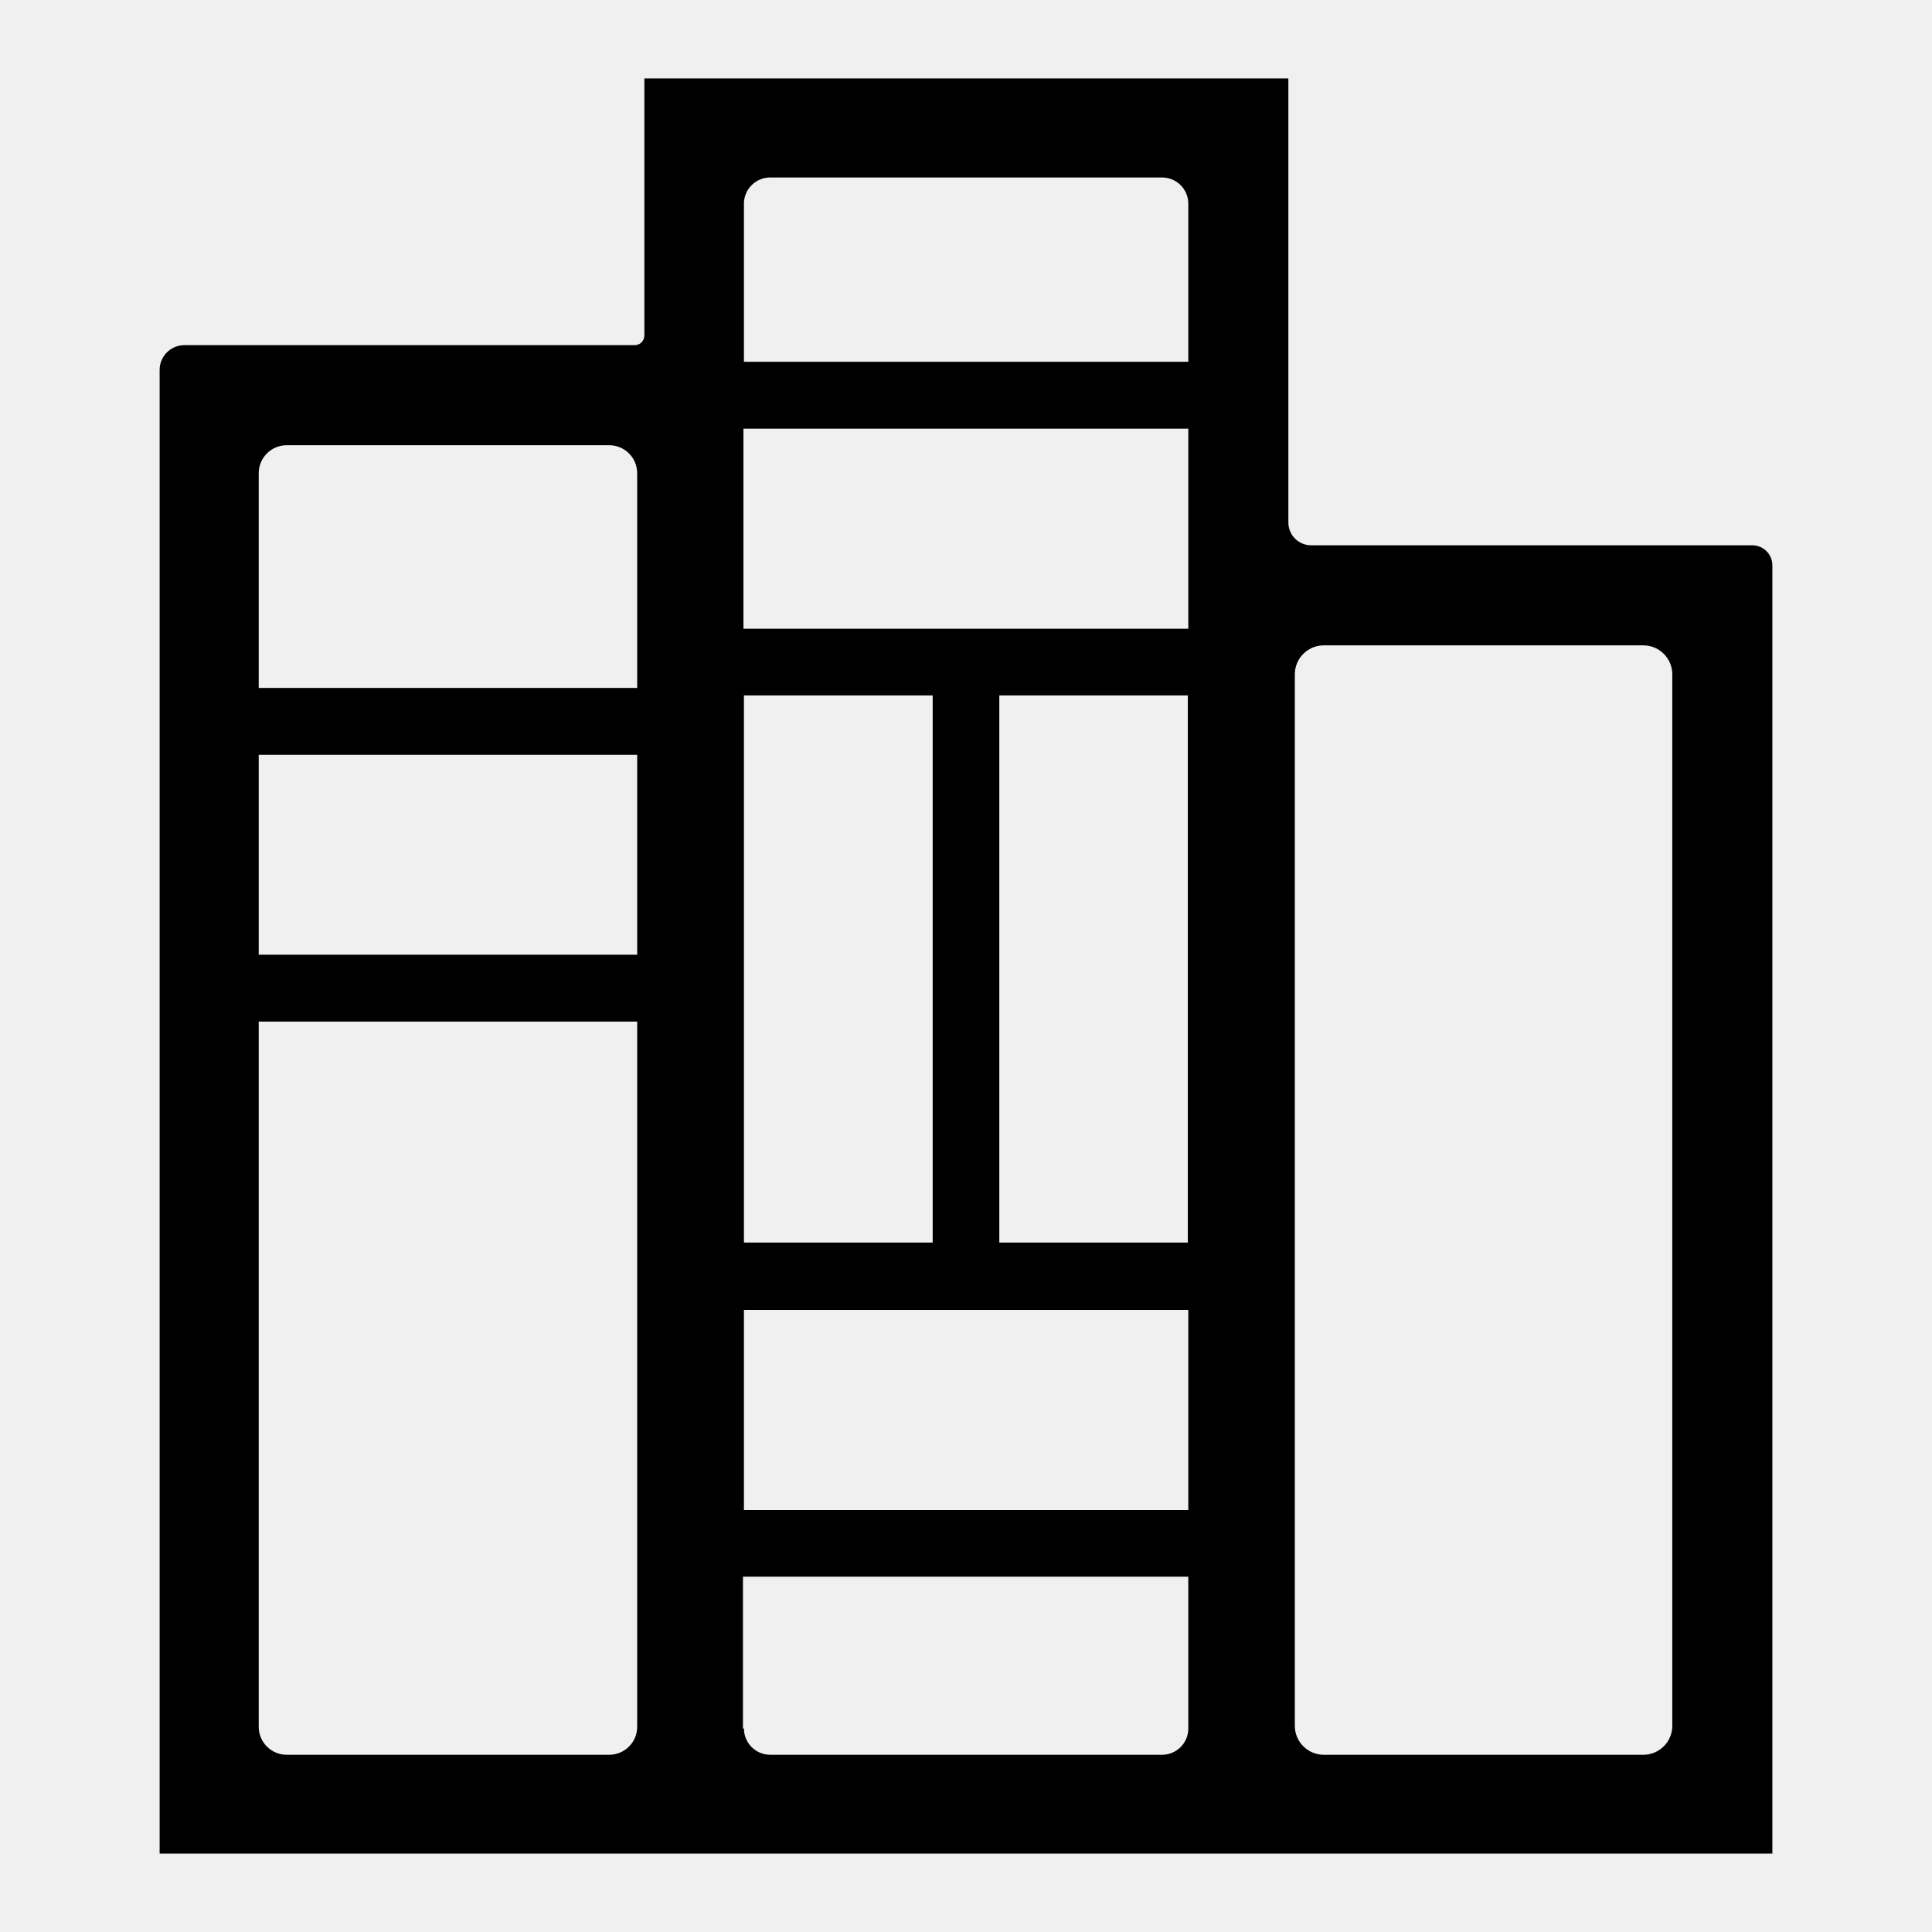
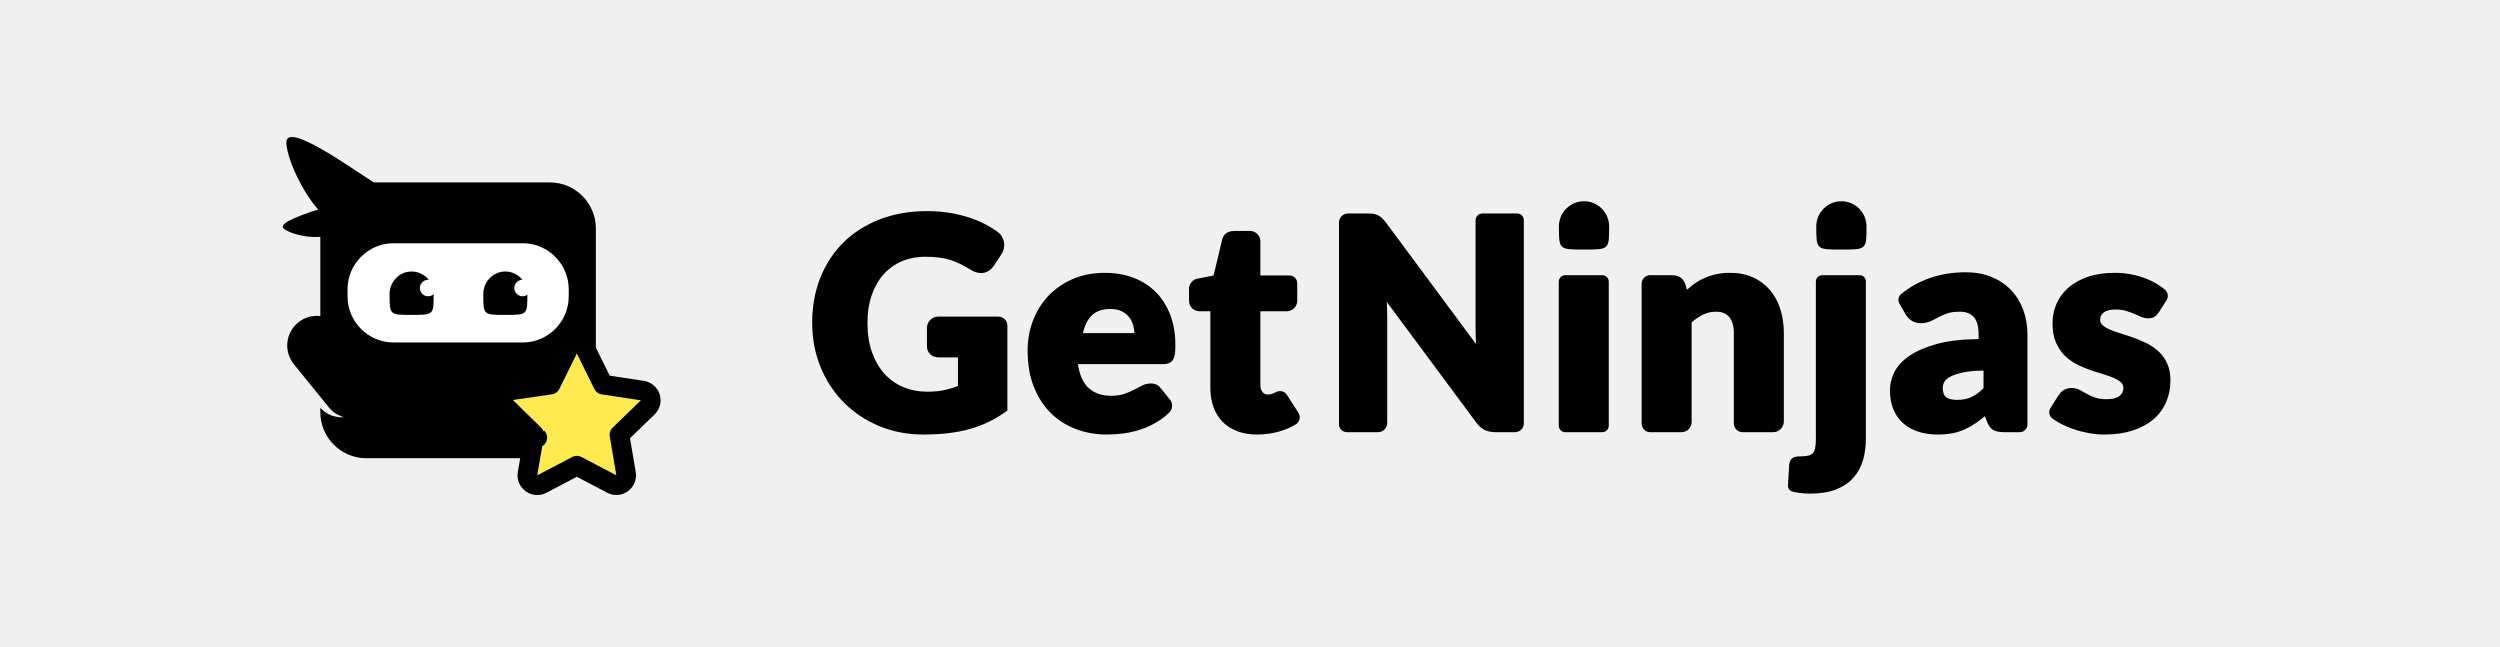
- <svg xmlns="http://www.w3.org/2000/svg" id="Layer_1" data-name="Layer 1" viewBox="0 0 78 78" version="1.1" width="78" height="78">
-   <defs id="defs859">
-     <style id="style857">.cls-1{fill:#fff;}</style>
-   </defs>
-   <path class="cls-1" d="M 52.015,21.095 V 3.165 h -26 V 13.545 a 0.39,0.39 0 0 1 -0.39,0.39 H 7.445 a 1,1 0 0 0 -1,1 v 59.9 h 65.11 v -52.01 a 0.81,0.81 0 0 0 -0.81,-0.81 h -17.81 a 0.92,0.92 0 0 1 -0.92,-0.92 z m -22,4.29 v -8.08 h 17.96 v 8.08 z m 17.94,2.69 v 22.09 h -17.92 v -22.09 z m -17.92,24.81 h 17.94 v 8.08 H 30.035 Z M 47.975,8.265 V 14.605 H 30.035 V 8.265 a 1.06,1.06 0 0 1 1.06,-1.1 h 15.82 a 1.06,1.06 0 0 1 1.06,1.1 z M 25.725,38.545 h -15.28 v -8.07 h 15.28 z m 0,-19.45 v 8.68 h -15.28 v -8.67 a 1.13,1.13 0 0 1 1.13,-1.13 h 13 a 1.13,1.13 0 0 1 1.15,1.13 z m -15.28,50.62 v -28.47 h 15.28 v 28.47 a 1.13,1.13 0 0 1 -1.13,1.13 h -13 a 1.13,1.13 0 0 1 -1.15,-1.13 z m 19.55,0.07 v -6.13 h 17.98 v 6.13 a 1.06,1.06 0 0 1 -1.06,1.06 h -15.82 a 1.06,1.06 0 0 1 -1.06,-1.06 z m 36.35,1.06 h -12.9 a 1.17,1.17 0 0 1 -1.17,-1.17 v -42.45 a 1.17,1.17 0 0 1 1.17,-1.17 h 12.9 a 1.17,1.17 0 0 1 1.17,1.17 v 42.45 a 1.17,1.17 0 0 1 -1.17,1.17 z" id="path863" style="fill:#000000" />
-   <path class="cls-1" d="m 38.995,51.652 a 1.35,1.35 0 0 0 1.35,-1.35 v -22.72 a 1.35,1.35 0 0 0 -2.69,0 v 22.72 a 1.35,1.35 0 0 0 1.34,1.35 z" id="path865" style="fill:#000000" />
+ <svg xmlns="http://www.w3.org/2000/svg" width="205" height="53" viewBox="0 0 205 53" fill="none">
+   <path d="M81.87 25.962C82.276 25.962 82.606 26.294 82.606 26.701V33.659L82.529 33.716C82.074 34.049 81.594 34.341 81.102 34.582C80.608 34.823 80.076 35.025 79.52 35.179C78.966 35.334 78.367 35.449 77.739 35.522C77.114 35.595 76.434 35.632 75.719 35.632C74.42 35.632 73.2 35.398 72.093 34.937C70.987 34.475 70.016 33.829 69.205 33.016C68.395 32.203 67.751 31.225 67.292 30.111C66.833 28.997 66.599 27.77 66.599 26.466C66.599 25.139 66.822 23.901 67.261 22.788C67.701 21.672 68.339 20.695 69.159 19.885C69.978 19.075 70.981 18.437 72.14 17.987C73.297 17.54 74.606 17.312 76.031 17.312C76.766 17.312 77.469 17.374 78.118 17.496C78.767 17.619 79.375 17.788 79.922 17.999C80.471 18.212 80.982 18.469 81.439 18.764C81.553 18.837 81.67 18.918 81.788 19C82.377 19.42 82.525 20.229 82.124 20.84L81.519 21.763C81.391 21.956 81.236 22.108 81.058 22.219C80.635 22.479 80.119 22.445 79.604 22.121C79.293 21.934 78.993 21.769 78.714 21.631C78.44 21.495 78.156 21.384 77.873 21.299C77.589 21.214 77.284 21.151 76.968 21.113C76.648 21.074 76.285 21.054 75.886 21.054C75.157 21.054 74.492 21.185 73.911 21.442C73.331 21.698 72.83 22.065 72.422 22.532C72.013 23 71.692 23.572 71.47 24.232C71.245 24.896 71.131 25.647 71.131 26.466C71.131 27.371 71.257 28.185 71.504 28.884C71.751 29.58 72.095 30.174 72.528 30.651C72.96 31.126 73.478 31.493 74.07 31.742C74.663 31.992 75.324 32.119 76.031 32.119C76.575 32.119 77.062 32.072 77.479 31.979C77.855 31.895 78.216 31.784 78.554 31.651V29.307H77.015C76.71 29.307 76.464 29.22 76.285 29.05C76.102 28.877 76.01 28.656 76.01 28.394V26.888C76.01 26.377 76.423 25.962 76.931 25.962H81.87ZM94.76 23.934C95.268 24.44 95.67 25.068 95.954 25.801C96.238 26.53 96.381 27.365 96.381 28.285C96.381 28.575 96.369 28.815 96.344 28.998C96.316 29.204 96.264 29.366 96.186 29.494C96.099 29.634 95.98 29.734 95.832 29.789C95.702 29.837 95.545 29.861 95.352 29.861H88.391C88.522 30.745 88.81 31.398 89.25 31.801C89.724 32.236 90.348 32.456 91.103 32.456C91.513 32.456 91.868 32.407 92.16 32.309C92.46 32.209 92.73 32.095 92.965 31.972C93.21 31.843 93.435 31.726 93.639 31.621C93.87 31.504 94.115 31.444 94.368 31.444C94.728 31.444 95.006 31.581 95.195 31.85L95.936 32.767C96.192 33.084 96.166 33.55 95.879 33.828C95.594 34.103 95.291 34.341 94.978 34.537C94.523 34.821 94.049 35.046 93.57 35.207C93.093 35.366 92.609 35.478 92.129 35.54C91.655 35.601 91.197 35.632 90.767 35.632C89.876 35.632 89.028 35.484 88.247 35.192C87.46 34.899 86.764 34.457 86.175 33.879C85.587 33.301 85.116 32.573 84.775 31.717C84.436 30.863 84.264 29.859 84.264 28.731C84.264 27.876 84.412 27.054 84.702 26.29C84.994 25.523 85.419 24.841 85.966 24.262C86.514 23.684 87.185 23.22 87.961 22.882C88.737 22.544 89.626 22.372 90.599 22.372C91.442 22.372 92.225 22.506 92.928 22.77C93.634 23.035 94.251 23.427 94.76 23.934ZM105.599 32.483L106.454 33.825C106.541 33.962 106.591 34.123 106.574 34.284C106.553 34.503 106.436 34.689 106.255 34.799C105.871 35.032 105.45 35.218 105.002 35.352C104.388 35.538 103.744 35.632 103.088 35.632C102.475 35.632 101.926 35.54 101.454 35.36C100.978 35.178 100.57 34.916 100.245 34.581C99.919 34.245 99.669 33.834 99.5 33.361C99.333 32.894 99.249 32.365 99.249 31.791V25.524H98.382C98.143 25.524 97.934 25.444 97.762 25.287C97.586 25.127 97.497 24.894 97.497 24.598V23.686C97.497 23.278 97.785 22.928 98.184 22.85L99.511 22.592L100.215 19.663C100.297 19.332 100.537 18.939 101.215 18.939H102.505C102.971 18.939 103.349 19.318 103.349 19.785V22.589H105.74C106.09 22.589 106.374 22.874 106.374 23.225V24.657C106.374 25.136 105.987 25.524 105.51 25.524H103.349V31.538C103.349 31.784 103.407 31.987 103.521 32.141C103.625 32.28 103.773 32.348 103.975 32.348C104.092 32.348 104.189 32.337 104.262 32.314C104.342 32.29 104.412 32.262 104.469 32.231C104.54 32.193 104.607 32.161 104.669 32.131C104.755 32.09 104.853 32.071 104.96 32.071C105.114 32.071 105.244 32.11 105.345 32.188C105.432 32.255 105.516 32.352 105.599 32.483ZM124.411 17.505C124.71 17.505 124.953 17.749 124.953 18.049V34.722C124.953 35.117 124.632 35.439 124.239 35.439H122.651C122.314 35.439 122.021 35.385 121.782 35.279C121.537 35.169 121.303 34.972 121.085 34.691L113.712 24.751C113.717 24.836 113.722 24.92 113.726 25.003C113.743 25.298 113.752 25.579 113.752 25.839V34.68C113.752 35.098 113.412 35.439 112.996 35.439H110.447C110.087 35.439 109.796 35.145 109.796 34.784V18.252C109.796 17.84 110.13 17.505 110.54 17.505H112.121C112.305 17.505 112.462 17.513 112.591 17.531C112.729 17.549 112.855 17.584 112.968 17.637C113.081 17.689 113.191 17.763 113.293 17.856C113.388 17.942 113.495 18.058 113.612 18.201L121.04 28.218C121.033 28.108 121.027 27.998 121.021 27.892C121.006 27.572 120.997 27.267 120.997 26.984V18.069C120.997 17.758 121.249 17.505 121.559 17.505H124.411ZM131.386 22.565C131.679 22.565 131.919 22.805 131.919 23.1V34.904C131.919 35.199 131.679 35.44 131.386 35.44H128.353C128.058 35.44 127.819 35.199 127.819 34.904V23.1C127.819 22.805 128.058 22.565 128.353 22.565H131.386ZM145.137 23.782C145.512 24.221 145.798 24.75 145.99 25.354C146.179 25.952 146.275 26.61 146.275 27.309V34.556C146.275 35.043 145.88 35.439 145.395 35.439H142.889C142.495 35.439 142.175 35.118 142.175 34.723V27.309C142.175 26.747 142.048 26.307 141.798 26.002C141.554 25.705 141.197 25.56 140.708 25.56C140.331 25.56 139.971 25.643 139.639 25.806C139.32 25.962 139.008 26.173 138.713 26.431V34.61C138.713 35.067 138.342 35.439 137.887 35.439H135.318C134.93 35.439 134.613 35.122 134.613 34.731V23.268C134.613 22.881 134.927 22.565 135.314 22.565H137.107C137.376 22.565 137.607 22.628 137.794 22.754C137.987 22.882 138.123 23.075 138.201 23.326L138.33 23.761C138.506 23.607 138.686 23.461 138.866 23.326C139.131 23.126 139.42 22.954 139.723 22.817C140.026 22.68 140.357 22.57 140.708 22.491C141.061 22.412 141.449 22.372 141.86 22.372C142.564 22.372 143.198 22.497 143.745 22.744C144.292 22.992 144.761 23.341 145.137 23.782ZM152.501 22.565C152.776 22.565 153 22.79 153 23.067V36.009C153 36.61 152.923 37.186 152.771 37.718C152.616 38.261 152.356 38.744 151.999 39.153C151.64 39.562 151.164 39.89 150.583 40.125C150.006 40.358 149.286 40.476 148.442 40.476C148.13 40.476 147.837 40.457 147.57 40.42C147.382 40.394 147.189 40.359 146.994 40.315C146.762 40.263 146.597 40.041 146.612 39.8L146.716 38.094C146.738 37.869 146.817 37.699 146.952 37.586C147.086 37.474 147.308 37.421 147.65 37.421C147.921 37.421 148.142 37.399 148.309 37.355C148.458 37.316 148.571 37.252 148.655 37.159C148.74 37.064 148.802 36.929 148.839 36.758C148.879 36.566 148.901 36.314 148.901 36.009V23.091C148.901 22.801 149.136 22.565 149.424 22.565H152.501ZM164.895 23.774C165.331 24.228 165.67 24.776 165.903 25.399C166.134 26.02 166.251 26.707 166.251 27.442V34.805C166.251 35.155 165.967 35.439 165.62 35.439H164.357C163.969 35.439 163.679 35.385 163.469 35.272C163.247 35.153 163.07 34.924 162.932 34.571L162.763 34.13C162.519 34.33 162.281 34.511 162.052 34.67C161.757 34.876 161.446 35.054 161.129 35.199C160.809 35.345 160.464 35.455 160.102 35.526C159.742 35.596 159.341 35.632 158.907 35.632C158.323 35.632 157.782 35.553 157.302 35.399C156.815 35.242 156.394 35.008 156.051 34.701C155.707 34.393 155.438 34.006 155.252 33.55C155.067 33.098 154.973 32.571 154.973 31.985C154.973 31.515 155.093 31.028 155.328 30.536C155.566 30.041 155.979 29.587 156.556 29.187C157.123 28.794 157.893 28.462 158.845 28.199C159.752 27.95 160.896 27.818 162.247 27.806V27.461C162.247 26.776 162.112 26.281 161.847 25.991C161.582 25.701 161.209 25.56 160.708 25.56C160.291 25.56 159.948 25.605 159.689 25.694C159.421 25.787 159.179 25.892 158.969 26.006C158.745 26.129 158.525 26.241 158.315 26.337C158.082 26.445 157.805 26.499 157.492 26.499C157.197 26.499 156.941 26.425 156.73 26.279C156.526 26.139 156.363 25.961 156.246 25.752L155.755 24.899C155.604 24.635 155.664 24.296 155.895 24.108C156.589 23.547 157.357 23.115 158.178 22.822C159.111 22.492 160.123 22.324 161.189 22.324C161.961 22.324 162.67 22.452 163.294 22.706C163.92 22.96 164.459 23.319 164.895 23.774ZM177.712 29.809C177.887 30.194 177.975 30.659 177.975 31.189C177.975 31.83 177.857 32.431 177.623 32.975C177.388 33.522 177.034 33.999 176.569 34.394C176.108 34.786 175.533 35.094 174.861 35.31C174.192 35.524 173.415 35.632 172.552 35.632C172.119 35.632 171.679 35.59 171.245 35.508C170.812 35.426 170.389 35.315 169.988 35.176C169.584 35.036 169.203 34.867 168.859 34.674C168.65 34.557 168.457 34.432 168.284 34.304C168.025 34.113 167.958 33.748 168.131 33.473L168.791 32.424C168.91 32.24 169.055 32.093 169.222 31.986C169.396 31.875 169.62 31.818 169.887 31.818C170.135 31.818 170.362 31.875 170.562 31.986L171.12 32.3C171.31 32.406 171.536 32.507 171.794 32.6C172.04 32.688 172.359 32.733 172.744 32.733C173.013 32.733 173.24 32.705 173.423 32.651C173.596 32.598 173.733 32.529 173.833 32.443C173.93 32.358 174.002 32.262 174.047 32.16C174.092 32.056 174.115 31.948 174.115 31.839C174.115 31.643 174.052 31.487 173.921 31.363C173.771 31.218 173.568 31.091 173.318 30.984C173.053 30.871 172.747 30.764 172.41 30.667C172.06 30.566 171.699 30.449 171.337 30.32C170.972 30.19 170.606 30.03 170.251 29.846C169.887 29.657 169.557 29.414 169.272 29.124C168.985 28.83 168.749 28.468 168.573 28.046C168.396 27.623 168.306 27.108 168.306 26.514C168.306 25.961 168.414 25.427 168.627 24.927C168.842 24.425 169.167 23.979 169.594 23.601C170.019 23.224 170.557 22.922 171.194 22.702C171.828 22.483 172.575 22.372 173.416 22.372C173.873 22.372 174.323 22.414 174.754 22.496C175.184 22.578 175.593 22.695 175.97 22.843C176.348 22.992 176.699 23.17 177.012 23.372C177.191 23.488 177.361 23.613 177.517 23.742C177.778 23.958 177.835 24.339 177.65 24.628L177.033 25.593C176.921 25.77 176.797 25.9 176.663 25.979C176.387 26.144 175.939 26.141 175.55 25.972L174.98 25.725C174.784 25.641 174.559 25.56 174.31 25.486C174.073 25.415 173.796 25.379 173.488 25.379C173.059 25.379 172.73 25.458 172.512 25.614C172.311 25.759 172.213 25.955 172.213 26.213C172.213 26.392 172.274 26.536 172.399 26.652C172.546 26.789 172.748 26.913 172.999 27.02C173.263 27.133 173.568 27.242 173.903 27.344C174.25 27.449 174.608 27.568 174.968 27.697C175.334 27.827 175.696 27.982 176.046 28.157C176.405 28.337 176.73 28.562 177.014 28.826C177.302 29.095 177.538 29.426 177.712 29.809ZM129.889 20.463C127.831 20.463 127.831 20.463 127.831 18.569C127.831 17.427 128.752 16.502 129.889 16.502C131.026 16.502 131.949 17.427 131.949 18.569C131.949 20.463 131.949 20.463 129.889 20.463ZM150.994 20.463C148.935 20.463 148.935 20.463 148.935 18.569C148.935 17.427 149.857 16.502 150.994 16.502C152.131 16.502 153.053 17.427 153.053 18.569C153.053 20.463 153.053 20.463 150.994 20.463ZM88.804 27.317H93.027C93.014 27.104 92.98 26.893 92.925 26.69C92.856 26.435 92.742 26.204 92.586 26.004C92.433 25.807 92.226 25.645 91.974 25.521C91.722 25.398 91.406 25.336 91.036 25.336C90.379 25.336 89.863 25.522 89.502 25.888C89.171 26.223 88.936 26.704 88.804 27.317ZM159.949 30.875C159.702 31.004 159.532 31.147 159.443 31.301C159.351 31.459 159.307 31.626 159.307 31.813C159.307 32.177 159.398 32.431 159.579 32.566C159.776 32.715 160.081 32.79 160.486 32.79C160.936 32.79 161.333 32.711 161.667 32.555C161.987 32.405 162.318 32.16 162.65 31.829V30.387C162.007 30.395 161.465 30.442 161.04 30.528C160.579 30.622 160.212 30.739 159.949 30.875Z" fill="black" />
+   <path fill-rule="evenodd" clip-rule="evenodd" d="M30.033 37.575H45.094C47.164 37.575 48.859 35.878 48.859 33.805V18.728C48.859 16.655 47.164 14.959 45.094 14.959H30.033C27.962 14.959 26.267 16.655 26.267 18.728V26.002C26.529 26.143 26.767 26.337 26.966 26.582L29.978 30.302C30.781 31.294 30.628 32.749 29.636 33.553L29.452 33.702C28.487 34.483 27.082 34.359 26.267 33.438V33.805C26.267 35.878 27.962 37.575 30.033 37.575Z" fill="black" />
+   <path fill-rule="evenodd" clip-rule="evenodd" d="M30.817 15.069C32.272 15.992 29.421 18.191 27.699 18.191C25.977 18.191 23.483 13.397 23.483 11.673C23.483 9.949 28.778 13.777 30.817 15.069" fill="black" />
+   <path fill-rule="evenodd" clip-rule="evenodd" d="M27.224 19.067C26.452 19.81 23.797 19.289 23.244 18.715C22.691 18.14 26.291 17.129 27.619 16.679" fill="black" />
+   <rect width="9.409" height="4.859" rx="2.43" transform="matrix(-0.62932 -0.777146 -0.777146 0.62932 32.2625 32.2256)" fill="black" />
+   <path fill-rule="evenodd" clip-rule="evenodd" d="M42.872 28.082H32.261C30.192 28.082 28.498 26.381 28.498 24.303V23.725C28.498 21.646 30.192 19.946 32.261 19.946H42.872C44.942 19.946 46.636 21.646 46.636 23.725V24.303C46.636 26.381 44.942 28.082 42.872 28.082" fill="white" />
+   <path fill-rule="evenodd" clip-rule="evenodd" d="M33.753 25.822C35.561 25.822 35.561 25.822 35.561 24.119C35.561 23.094 34.751 22.262 33.753 22.262C32.754 22.262 31.945 23.094 31.945 24.119C31.945 25.822 31.945 25.822 33.753 25.822" fill="black" />
+   <path fill-rule="evenodd" clip-rule="evenodd" d="M35.787 23.618C35.787 23.993 35.483 24.296 35.109 24.296C34.735 24.296 34.431 23.993 34.431 23.618C34.431 23.244 34.735 22.94 35.109 22.94C35.483 22.94 35.787 23.244 35.787 23.618" fill="white" />
+   <path fill-rule="evenodd" clip-rule="evenodd" d="M41.437 25.822C43.245 25.822 43.245 25.822 43.245 24.119C43.245 23.094 42.436 22.262 41.437 22.262C40.439 22.262 39.629 23.094 39.629 24.119C39.629 25.822 39.629 25.822 41.437 25.822" fill="black" />
+   <path fill-rule="evenodd" clip-rule="evenodd" d="M43.528 23.618C43.528 23.993 43.224 24.296 42.85 24.296C42.475 24.296 42.172 23.993 42.172 23.618C42.172 23.244 42.475 22.94 42.85 22.94C43.224 22.94 43.528 23.244 43.528 23.618" fill="white" />
+   <path d="M41.943 32.002C41.64 32.046 41.388 32.258 41.292 32.55C41.197 32.841 41.275 33.161 41.494 33.376L43.806 35.646L43.257 38.844C43.205 39.146 43.33 39.452 43.578 39.632C43.826 39.813 44.155 39.837 44.427 39.694L47.3 38.185L50.165 39.69C50.436 39.833 50.765 39.809 51.013 39.629C51.261 39.449 51.386 39.144 51.335 38.842L50.794 35.649L53.115 33.405C53.336 33.191 53.416 32.872 53.323 32.58C53.23 32.288 52.979 32.074 52.676 32.028L49.461 31.541L48.024 28.629C47.888 28.354 47.608 28.18 47.301 28.18C46.994 28.18 46.714 28.354 46.578 28.629L45.141 31.538L41.943 32.002ZM44.055 35.89C44.054 35.889 44.053 35.889 44.052 35.888L44.055 35.89L44.055 35.89Z" fill="#FFEA52" stroke="black" stroke-width="1.613" stroke-linecap="round" stroke-linejoin="round" />
</svg>
